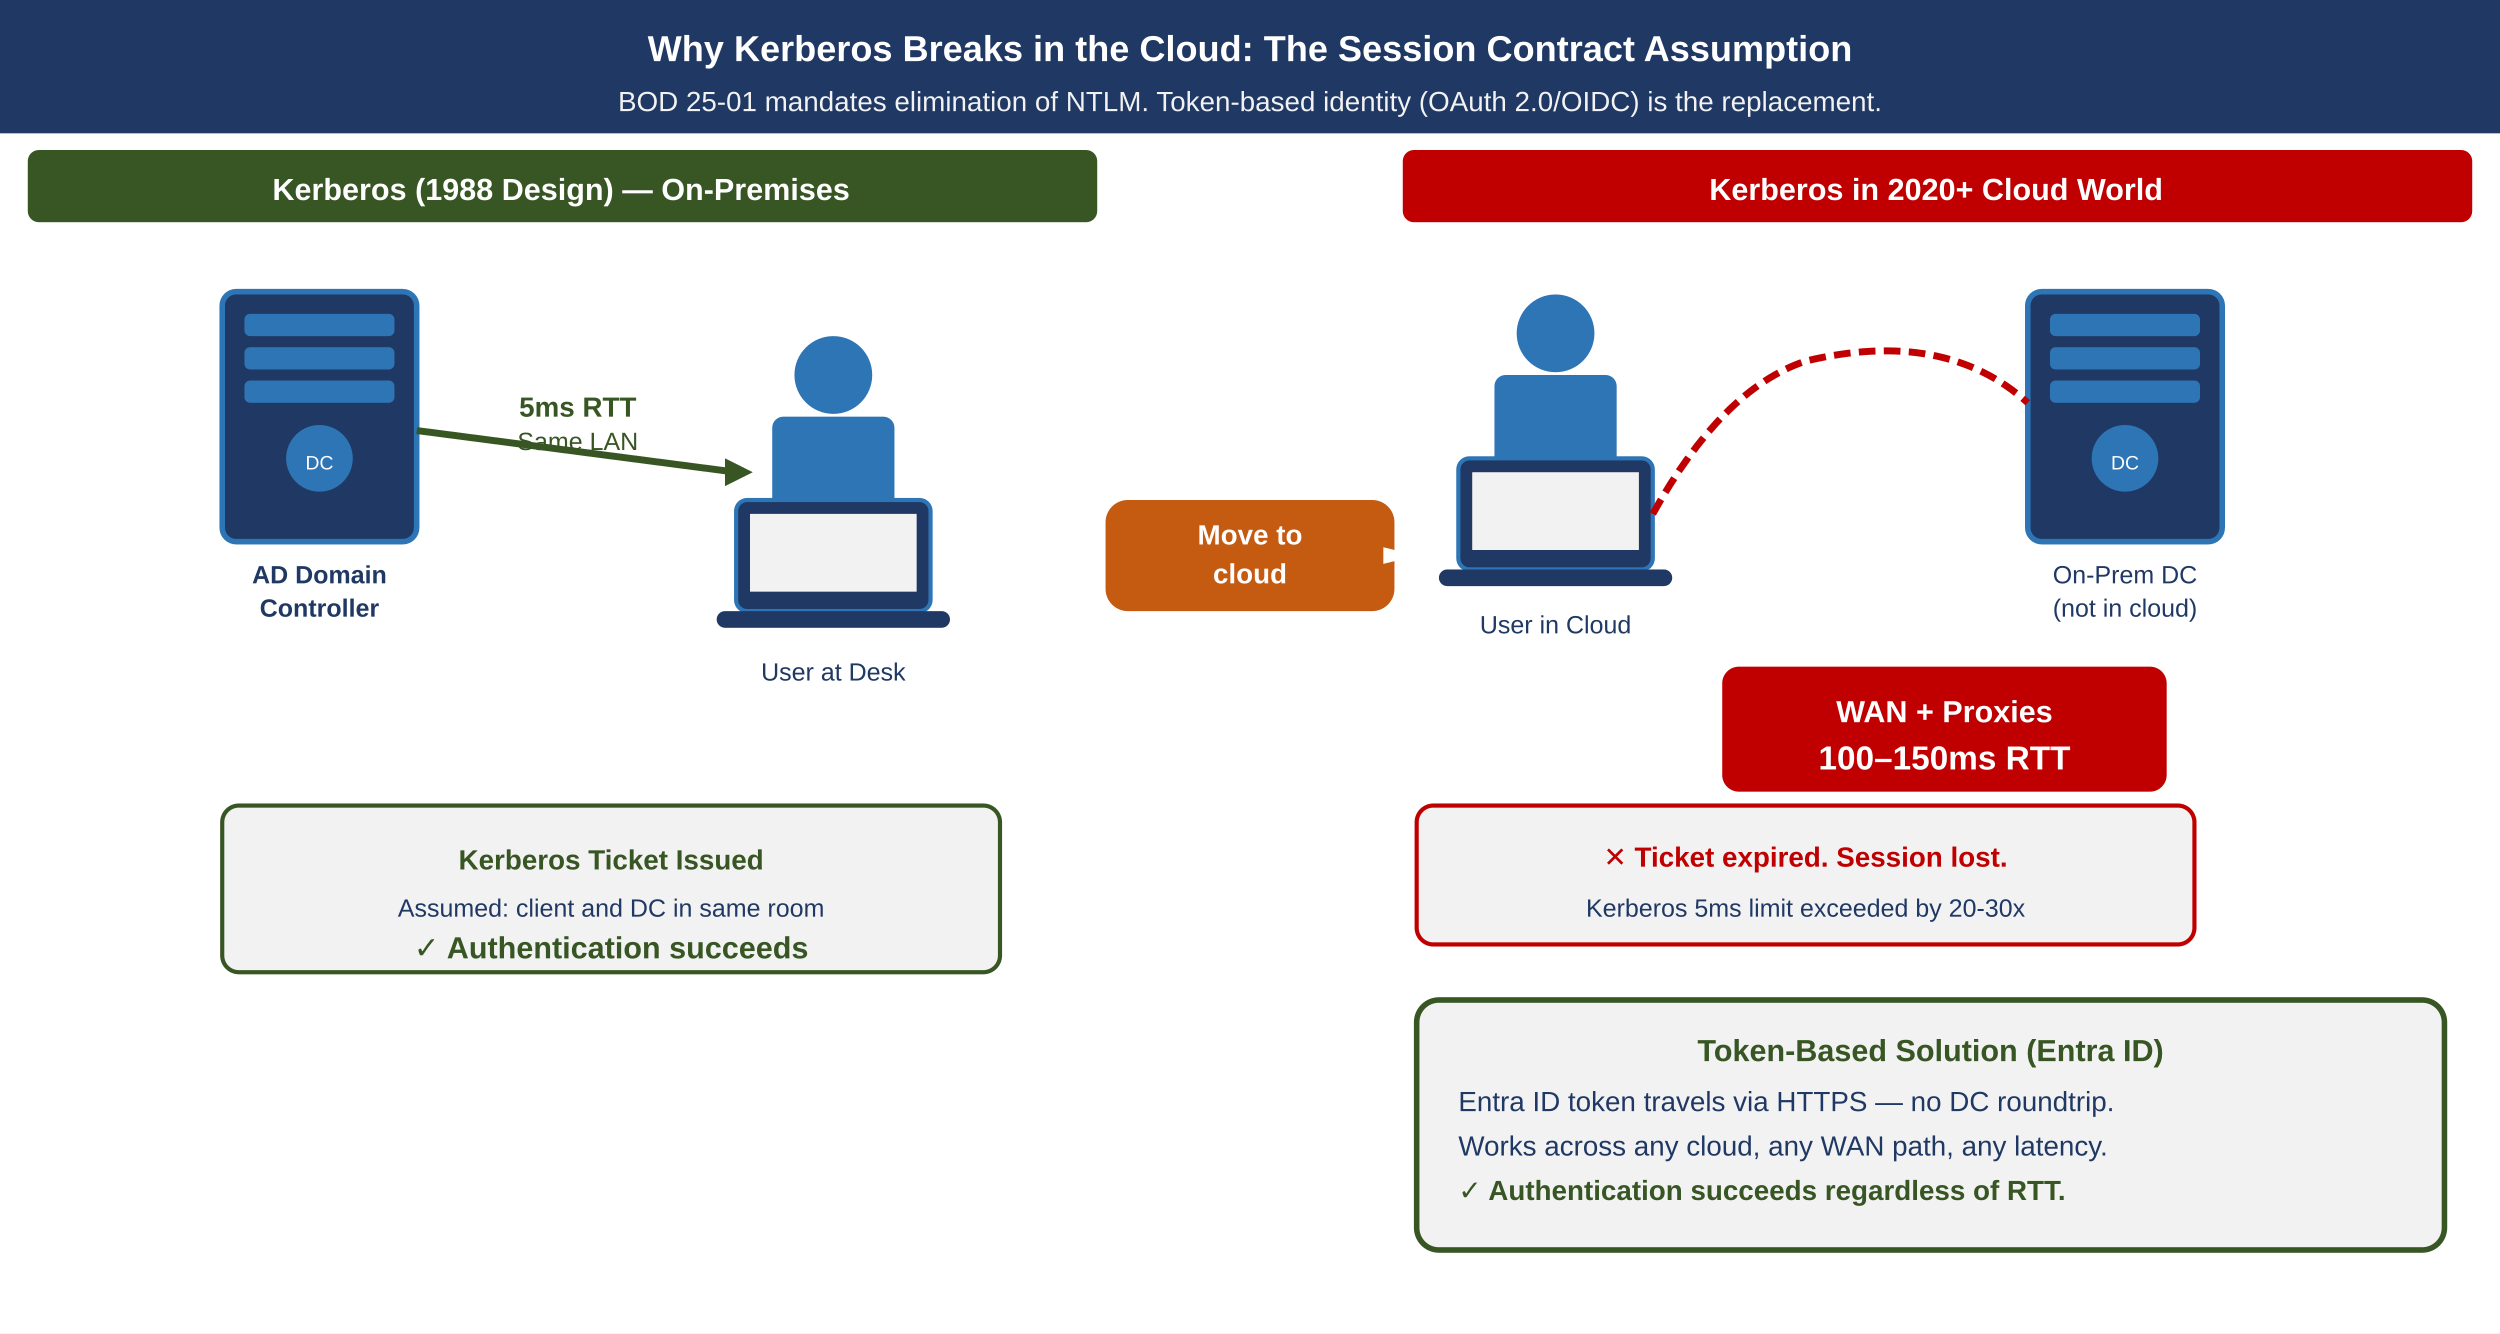
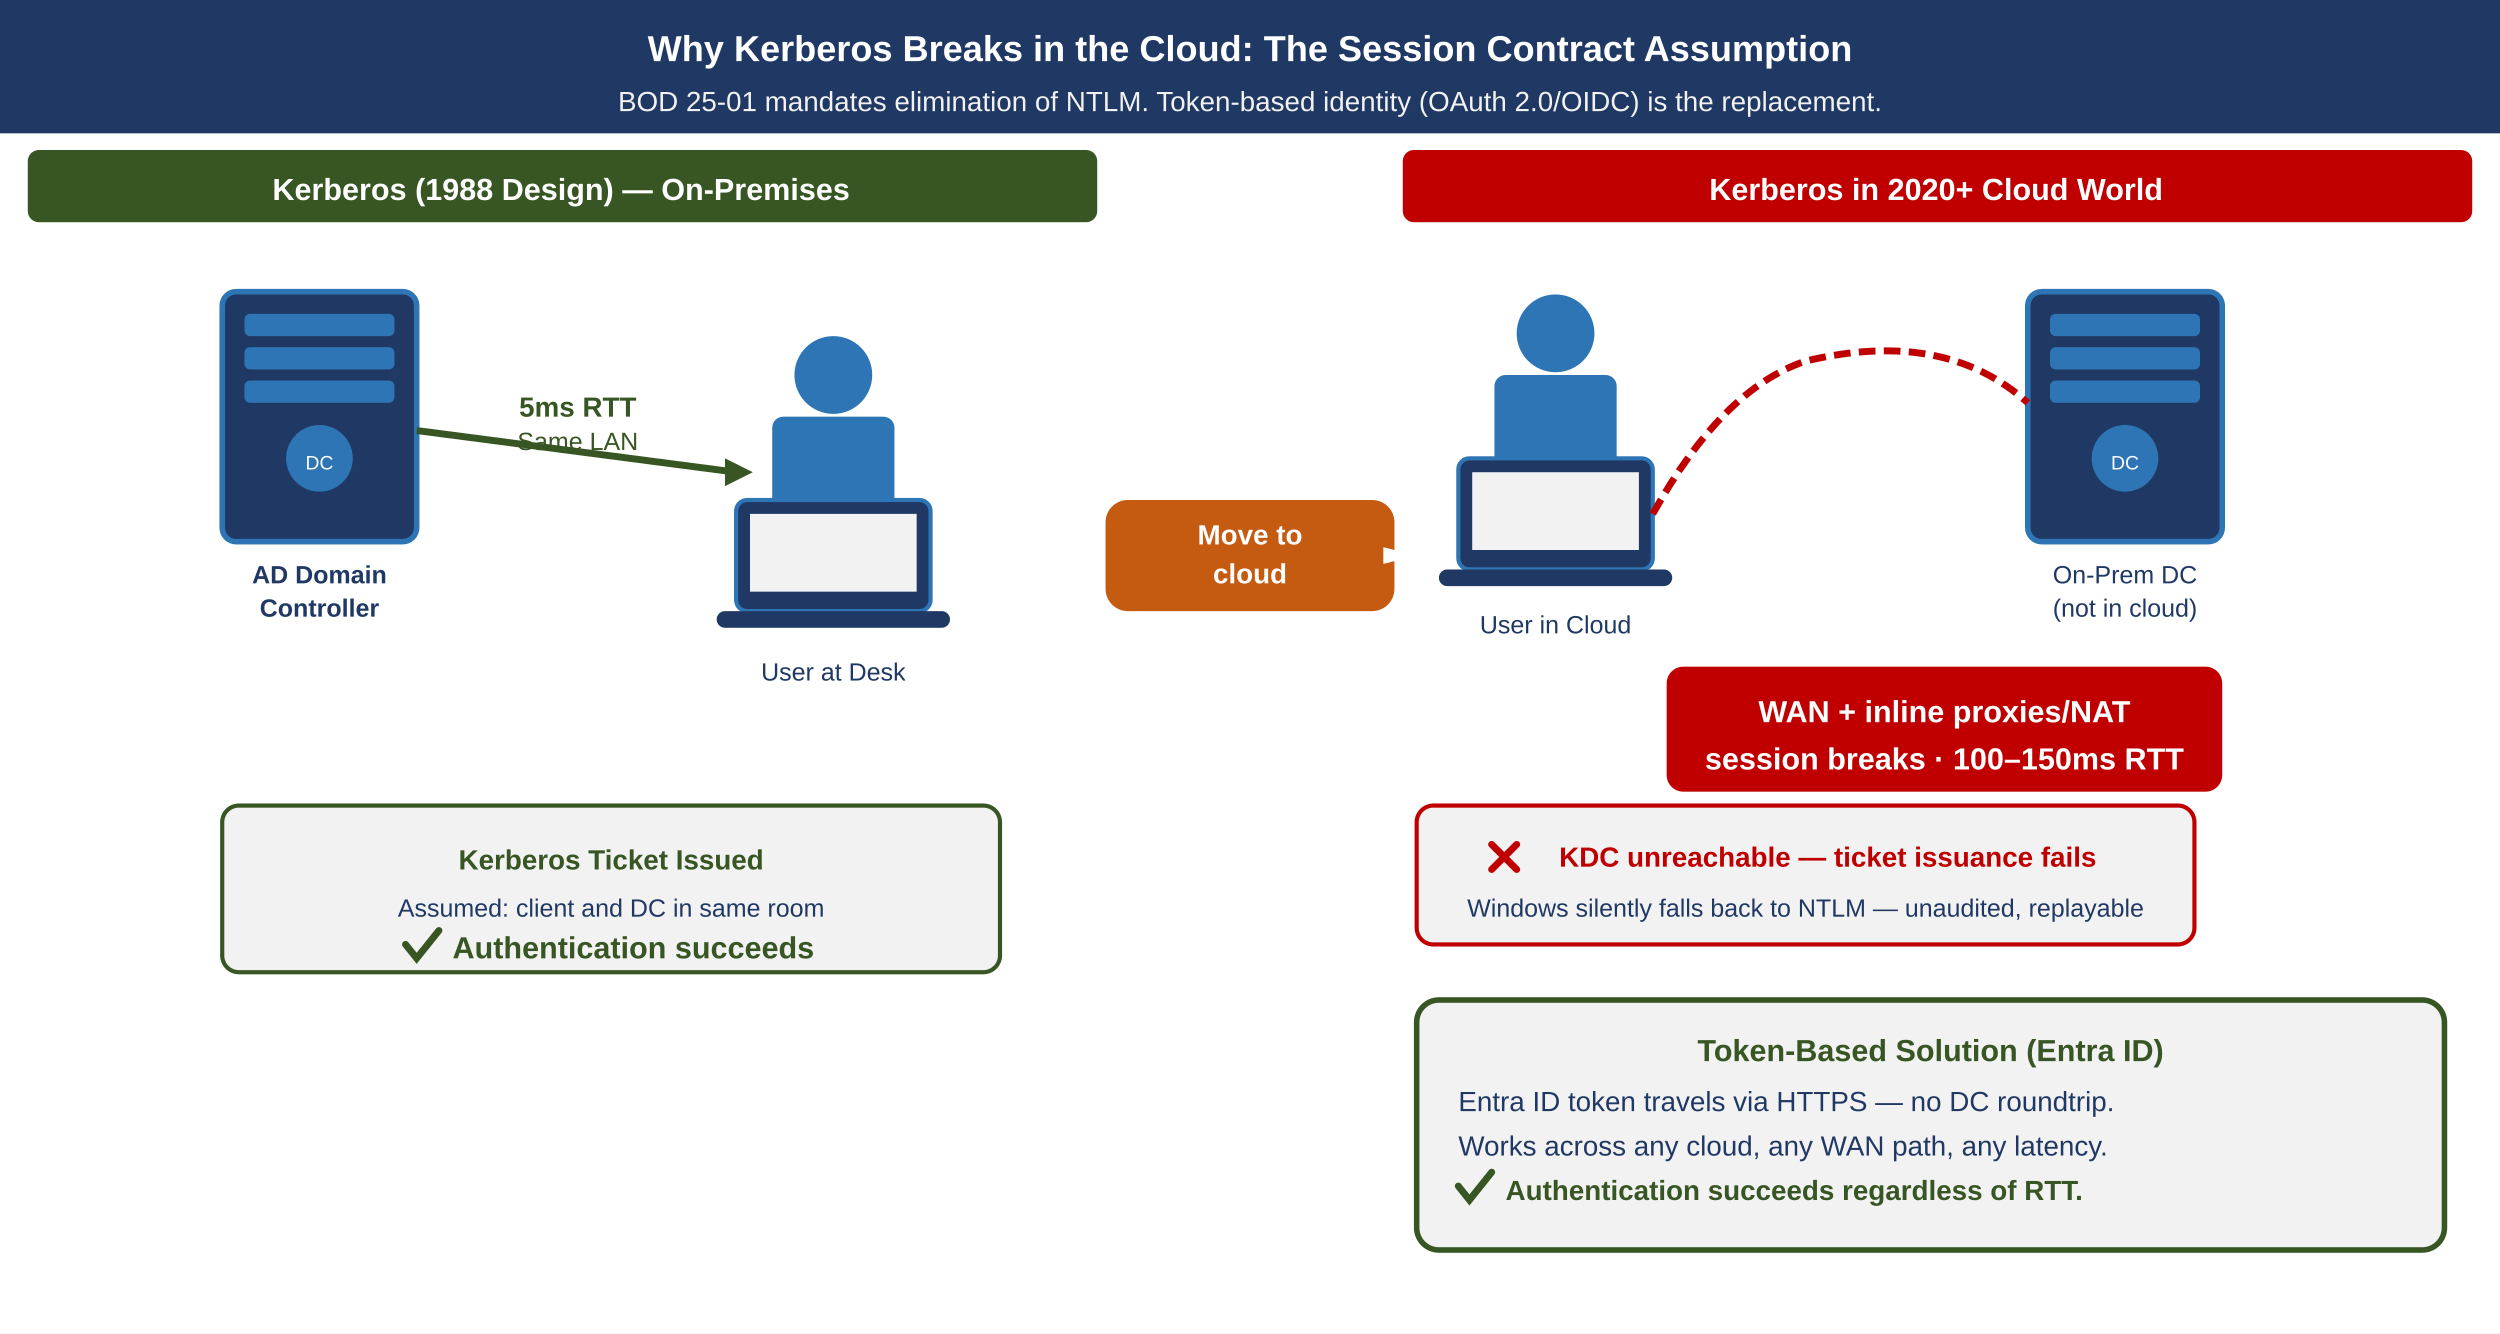
<svg xmlns="http://www.w3.org/2000/svg" width="900" height="480" viewBox="0 0 900 480" style="background:#FFFFFF;font-family:Arial,sans-serif">
  <rect width="900" height="480" fill="#FFFFFF" />
  <rect x="0" y="0" width="900" height="48" fill="#1F3864" />
  <text x="450" y="22" text-anchor="middle" fill="#FFFFFF" font-size="13" font-weight="bold">Why Kerberos Breaks in the Cloud: The Session Contract Assumption</text>
  <text x="450" y="40" text-anchor="middle" fill="#F2F2F2" font-size="10">BOD 25-01 mandates elimination of NTLM. Token-based identity (OAuth 2.0/OIDC) is the replacement.</text>
  <rect x="10" y="54" width="385" height="26" rx="4" fill="#375623" />
  <text x="202" y="72" text-anchor="middle" fill="#FFFFFF" font-size="11" font-weight="bold">Kerberos (1988 Design) — On-Premises</text>
  <rect x="505" y="54" width="385" height="26" rx="4" fill="#C00000" />
  <text x="697" y="72" text-anchor="middle" fill="#FFFFFF" font-size="11" font-weight="bold">Kerberos in 2020+ Cloud World</text>
  <rect x="398" y="180" width="104" height="40" rx="8" fill="#C55A11" />
  <text x="450" y="196" text-anchor="middle" fill="#FFFFFF" font-size="10" font-weight="bold">Move to</text>
  <text x="450" y="210" text-anchor="middle" fill="#FFFFFF" font-size="10" font-weight="bold">cloud</text>
  <polygon points="498,197 510,200 498,203" fill="#FFFFFF" />
  <rect x="80" y="105" width="70" height="90" rx="5" fill="#1F3864" stroke="#2E75B6" stroke-width="2" />
  <rect x="88" y="113" width="54" height="8" rx="2" fill="#2E75B6" />
  <rect x="88" y="125" width="54" height="8" rx="2" fill="#2E75B6" />
  <rect x="88" y="137" width="54" height="8" rx="2" fill="#2E75B6" />
  <circle cx="115" cy="165" r="12" fill="#2E75B6" />
  <text x="115" y="169" text-anchor="middle" fill="#FFFFFF" font-size="7">DC</text>
  <text x="115" y="210" text-anchor="middle" fill="#1F3864" font-size="9" font-weight="bold">AD Domain</text>
  <text x="115" y="222" text-anchor="middle" fill="#1F3864" font-size="9" font-weight="bold">Controller</text>
  <circle cx="300" cy="135" r="14" fill="#2E75B6" />
  <rect x="278" y="150" width="44" height="36" rx="4" fill="#2E75B6" />
  <rect x="265" y="180" width="70" height="40" rx="4" fill="#1F3864" stroke="#2E75B6" stroke-width="1.5" />
  <rect x="270" y="185" width="60" height="28" fill="#F2F2F2" />
  <rect x="258" y="220" width="84" height="6" rx="3" fill="#1F3864" />
  <text x="300" y="245" text-anchor="middle" fill="#1F3864" font-size="9">User at Desk</text>
  <line x1="150" y1="155" x2="265" y2="170" stroke="#375623" stroke-width="2.5" />
  <polygon points="261,165 271,170 261,175" fill="#375623" />
  <text x="208" y="150" text-anchor="middle" fill="#375623" font-size="10" font-weight="bold">5ms RTT</text>
  <text x="208" y="162" text-anchor="middle" fill="#375623" font-size="9">Same LAN</text>
  <rect x="80" y="290" width="280" height="60" rx="6" fill="#F2F2F2" stroke="#375623" stroke-width="1.5" />
  <text x="220" y="313" text-anchor="middle" fill="#375623" font-size="10" font-weight="bold">Kerberos Ticket Issued</text>
  <text x="220" y="330" text-anchor="middle" fill="#1F3864" font-size="9">Assumed: client and DC in same room</text>
-   <text x="220" y="345" text-anchor="middle" fill="#375623" font-size="11" font-weight="bold">✓ Authentication succeeds</text>
+   <path d="M146,340 l4,5 l8,-10" stroke="#375623" stroke-width="2.5" fill="none" stroke-linecap="round" />
+   <text x="228" y="345" text-anchor="middle" fill="#375623" font-size="11" font-weight="bold">Authentication succeeds</text>
  <circle cx="560" cy="120" r="14" fill="#2E75B6" />
  <rect x="538" y="135" width="44" height="36" rx="4" fill="#2E75B6" />
  <rect x="525" y="165" width="70" height="40" rx="4" fill="#1F3864" stroke="#2E75B6" stroke-width="1.5" />
  <rect x="530" y="170" width="60" height="28" fill="#F2F2F2" />
  <rect x="518" y="205" width="84" height="6" rx="3" fill="#1F3864" />
  <text x="560" y="228" text-anchor="middle" fill="#1F3864" font-size="9">User in Cloud</text>
  <rect x="730" y="105" width="70" height="90" rx="5" fill="#1F3864" stroke="#2E75B6" stroke-width="2" />
  <rect x="738" y="113" width="54" height="8" rx="2" fill="#2E75B6" />
  <rect x="738" y="125" width="54" height="8" rx="2" fill="#2E75B6" />
  <rect x="738" y="137" width="54" height="8" rx="2" fill="#2E75B6" />
  <circle cx="765" cy="165" r="12" fill="#2E75B6" />
  <text x="765" y="169" text-anchor="middle" fill="#FFFFFF" font-size="7">DC</text>
  <text x="765" y="210" text-anchor="middle" fill="#1F3864" font-size="9">On-Prem DC</text>
  <text x="765" y="222" text-anchor="middle" fill="#1F3864" font-size="9">(not in cloud)</text>
  <path d="M 595 185 Q 620 140 650 130 Q 700 118 730 145" fill="none" stroke="#C00000" stroke-width="2.5" stroke-dasharray="6,3" />
-   <rect x="620" y="240" width="160" height="45" rx="6" fill="#C00000" />
-   <text x="700" y="260" text-anchor="middle" fill="#FFFFFF" font-size="11" font-weight="bold">WAN + Proxies</text>
-   <text x="700" y="277" text-anchor="middle" fill="#FFFFFF" font-size="12" font-weight="bold">100–150ms RTT</text>
+   <rect x="600" y="240" width="200" height="45" rx="6" fill="#C00000" />
+   <text x="700" y="260" text-anchor="middle" fill="#FFFFFF" font-size="11" font-weight="bold">WAN + inline proxies/NAT</text>
+   <text x="700" y="277" text-anchor="middle" fill="#FFFFFF" font-size="11" font-weight="bold">session breaks · 100–150ms RTT</text>
  <rect x="510" y="290" width="280" height="50" rx="6" fill="#F2F2F2" stroke="#C00000" stroke-width="1.5" />
-   <text x="650" y="312" text-anchor="middle" fill="#C00000" font-size="10" font-weight="bold">✕ Ticket expired. Session lost.</text>
-   <text x="650" y="330" text-anchor="middle" fill="#1F3864" font-size="9">Kerberos 5ms limit exceeded by 20-30x</text>
+   <path d="M537,304 l9,9 M546,304 l-9,9" stroke="#C00000" stroke-width="2.5" fill="none" stroke-linecap="round" />
+   <text x="658" y="312" text-anchor="middle" fill="#C00000" font-size="10" font-weight="bold">KDC unreachable — ticket issuance fails</text>
+   <text x="650" y="330" text-anchor="middle" fill="#1F3864" font-size="9">Windows silently falls back to NTLM — unaudited, replayable</text>
  <rect x="510" y="360" width="370" height="90" rx="8" fill="#F2F2F2" stroke="#375623" stroke-width="2" />
  <text x="695" y="382" text-anchor="middle" fill="#375623" font-size="11" font-weight="bold">Token-Based Solution (Entra ID)</text>
  <text x="525" y="400" fill="#1F3864" font-size="10">Entra ID token travels via HTTPS — no DC roundtrip.</text>
  <text x="525" y="416" fill="#1F3864" font-size="10">Works across any cloud, any WAN path, any latency.</text>
-   <text x="525" y="432" fill="#375623" font-size="10" font-weight="bold">✓ Authentication succeeds regardless of RTT.</text>
+   <path d="M525,427 l4,5 l8,-10" stroke="#375623" stroke-width="2.5" fill="none" stroke-linecap="round" />
+   <text x="542" y="432" fill="#375623" font-size="10" font-weight="bold">Authentication succeeds regardless of RTT.</text>
</svg>
